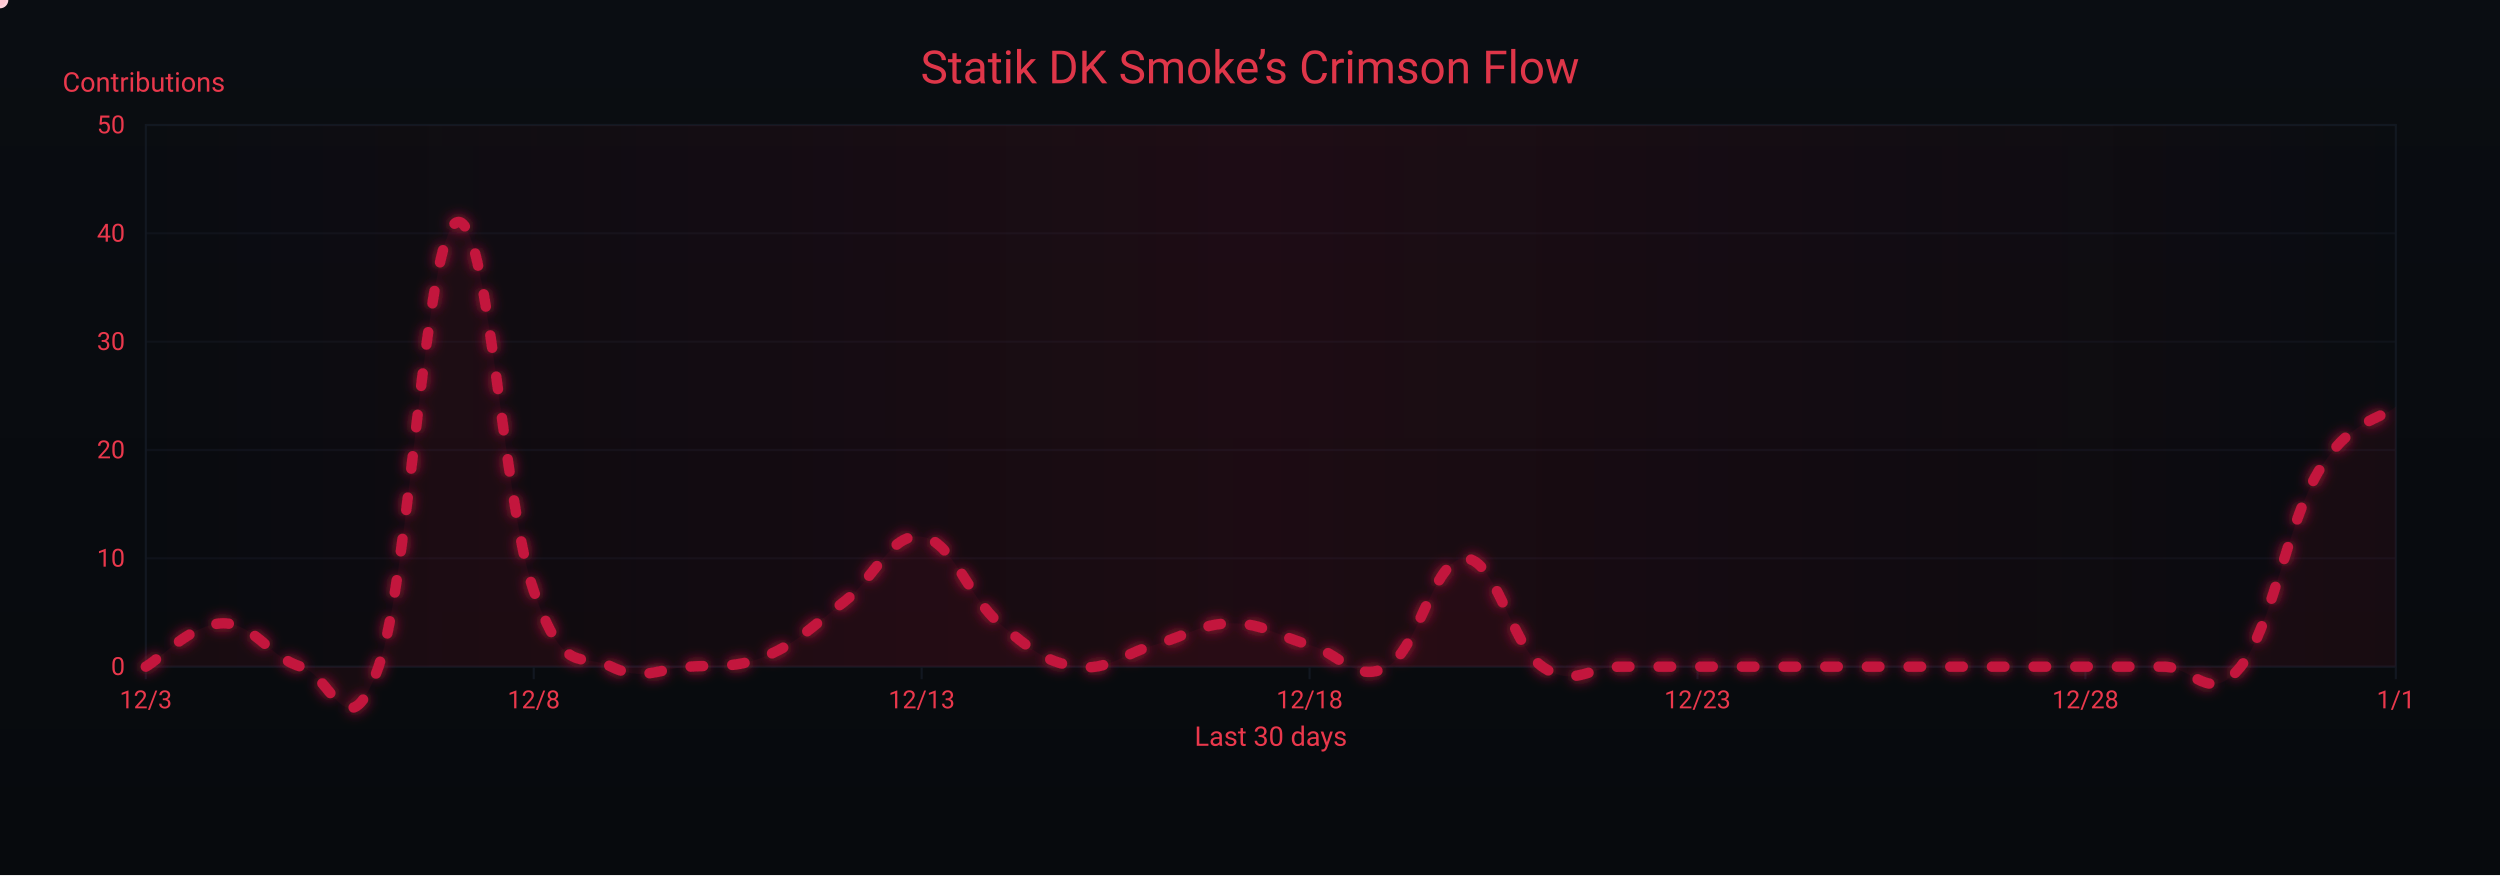
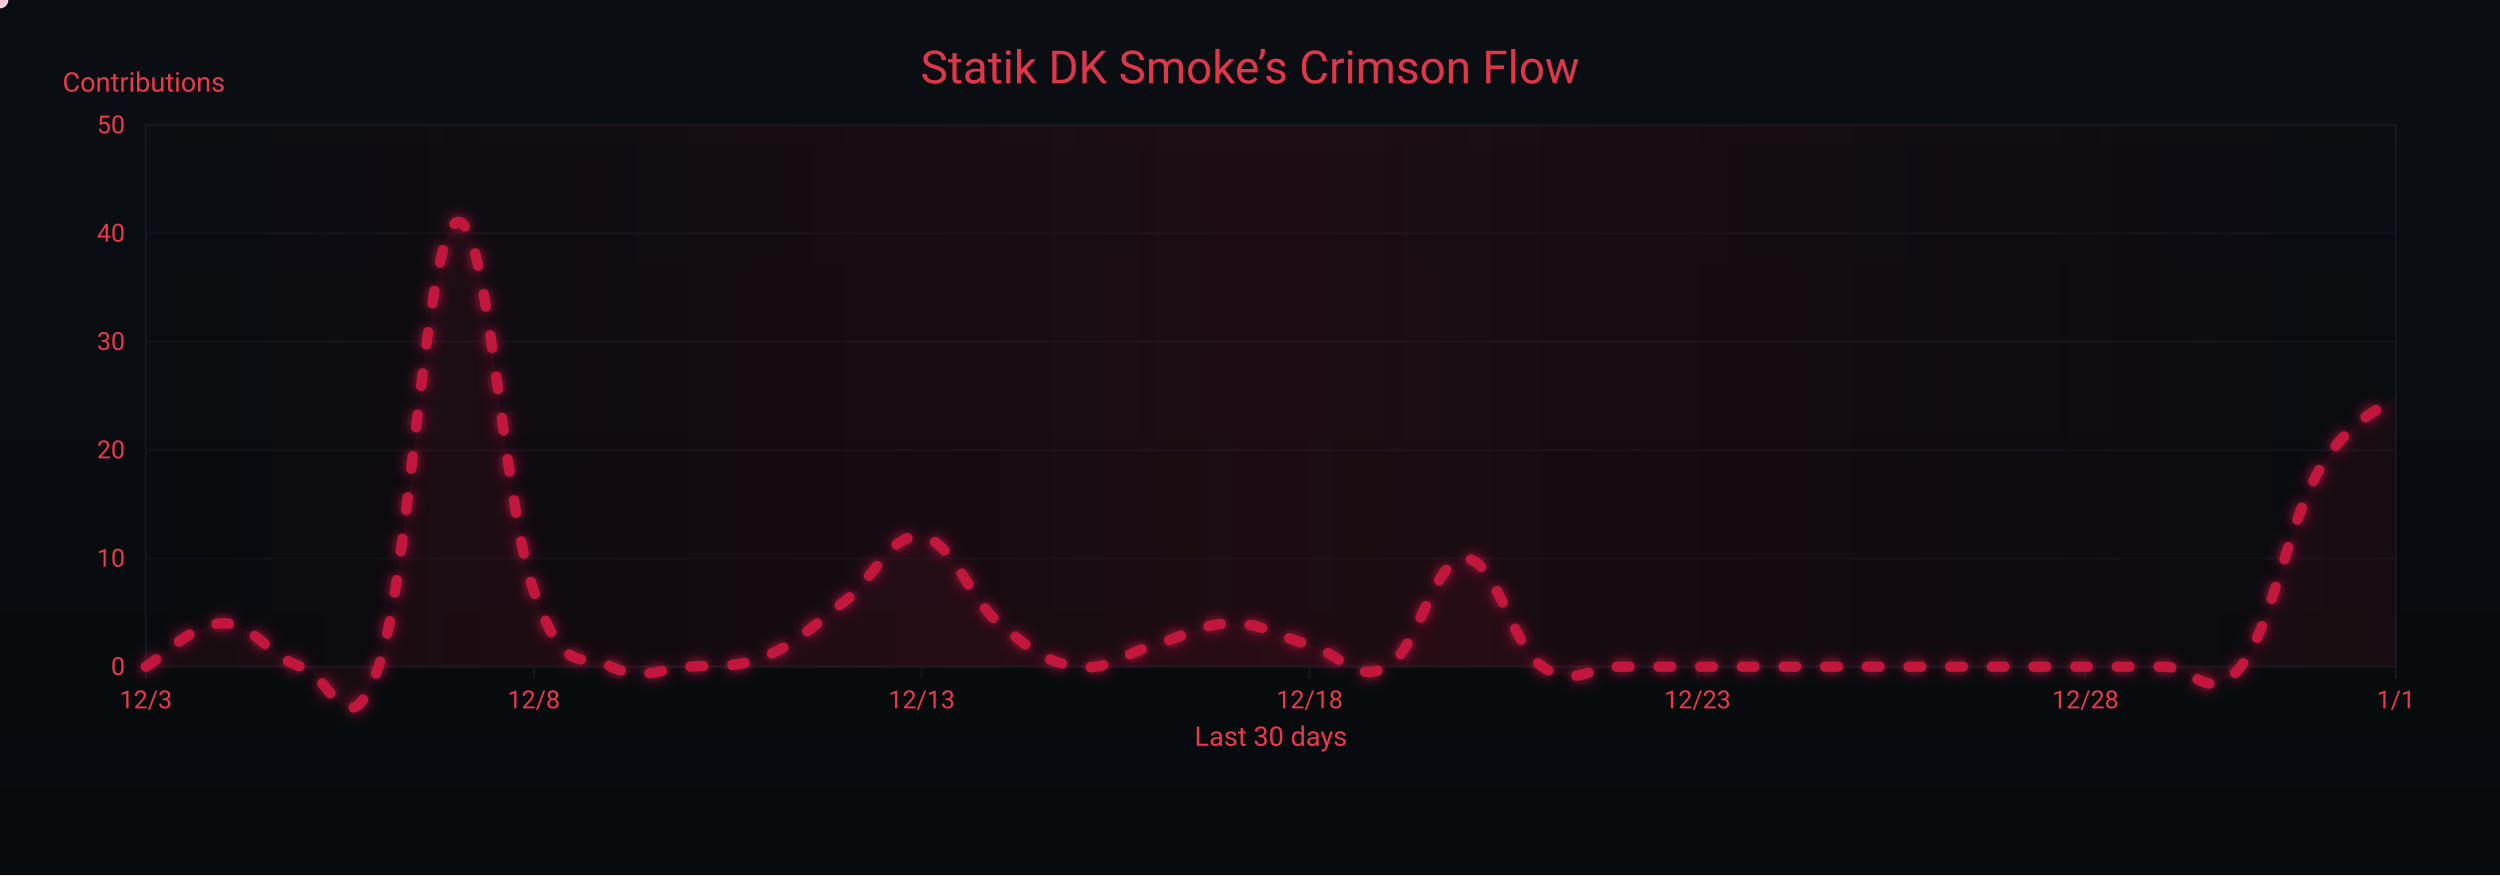
<svg xmlns="http://www.w3.org/2000/svg" width="1200" height="420" viewBox="0 0 1200 420" role="img" aria-label="Crimson Flow Graph">
  <defs>
    <linearGradient id="bgGrad" x1="0" y1="0" x2="0" y2="1">
      <stop offset="0%" stop-color="#0a0d12" />
      <stop offset="100%" stop-color="#070a0d" />
    </linearGradient>
    <filter id="glow">
      <feGaussianBlur stdDeviation="3" result="b1" />
      <feMerge>
        <feMergeNode in="b1" />
        <feMergeNode in="SourceGraphic" />
      </feMerge>
    </filter>
    <linearGradient id="sheen" x1="0" y1="0" x2="1" y2="0">
      <stop offset="0%" stop-color="#9b0e2a" stop-opacity="0" />
      <stop offset="50%" stop-color="#9b0e2a" stop-opacity=".14" />
      <stop offset="100%" stop-color="#9b0e2a" stop-opacity="0" />
      <animateTransform attributeName="gradientTransform" type="translate" from="-1 0" to="1 0" dur="9s" repeatCount="indefinite" />
    </linearGradient>
  </defs>
  <rect width="1200" height="420" fill="url(#bgGrad)" />
  <rect x="70" y="60" width="1080" height="260" fill="none" stroke="#121821" stroke-width="1" />
  <g font-family="ui-sans-serif,system-ui,-apple-system,Segoe UI,Roboto,Ubuntu,Arial" font-size="12">
    <path d="M70,320.0 H1150" stroke="#121821" stroke-width="1" opacity="0.6" />
    <text x="60" y="324.0" text-anchor="end" fill="#ea384c">0</text>
    <path d="M70,268.0 H1150" stroke="#121821" stroke-width="1" opacity="0.6" />
    <text x="60" y="272.0" text-anchor="end" fill="#ea384c">10</text>
    <path d="M70,216.0 H1150" stroke="#121821" stroke-width="1" opacity="0.6" />
    <text x="60" y="220.0" text-anchor="end" fill="#ea384c">20</text>
    <path d="M70,164.0 H1150" stroke="#121821" stroke-width="1" opacity="0.6" />
    <text x="60" y="168.0" text-anchor="end" fill="#ea384c">30</text>
    <path d="M70,112.0 H1150" stroke="#121821" stroke-width="1" opacity="0.6" />
    <text x="60" y="116.0" text-anchor="end" fill="#ea384c">40</text>
    <path d="M70,60.0 H1150" stroke="#121821" stroke-width="1" opacity="0.6" />
    <text x="60" y="64.0" text-anchor="end" fill="#ea384c">50</text>
    <text x="30" y="44" fill="#ea384c" font-size="13">Contributions</text>
  </g>
  <g font-family="ui-sans-serif,system-ui,-apple-system,Segoe UI,Roboto,Ubuntu,Arial" font-size="12">
    <path d="M70.0,320 V326" stroke="#121821" stroke-width="1" />
    <text x="70.0" y="340" text-anchor="middle" fill="#ea384c">12/3</text>
    <path d="M256.2,320 V326" stroke="#121821" stroke-width="1" />
    <text x="256.2" y="340" text-anchor="middle" fill="#ea384c">12/8</text>
    <path d="M442.4,320 V326" stroke="#121821" stroke-width="1" />
    <text x="442.4" y="340" text-anchor="middle" fill="#ea384c">12/13</text>
    <path d="M628.6,320 V326" stroke="#121821" stroke-width="1" />
    <text x="628.6" y="340" text-anchor="middle" fill="#ea384c">12/18</text>
    <path d="M814.8,320 V326" stroke="#121821" stroke-width="1" />
    <text x="814.8" y="340" text-anchor="middle" fill="#ea384c">12/23</text>
    <path d="M1001.0,320 V326" stroke="#121821" stroke-width="1" />
    <text x="1001.0" y="340" text-anchor="middle" fill="#ea384c">12/28</text>
    <path d="M1150.0,320 V326" stroke="#121821" stroke-width="1" />
    <text x="1150.0" y="340" text-anchor="middle" fill="#ea384c">1/1</text>
    <text x="610" y="358" text-anchor="middle" fill="#ea384c" font-size="13">Last 30 days</text>
  </g>
  <rect x="70" y="60" width="1080" height="260" fill="url(#sheen)" />
  <text x="600" y="40" text-anchor="middle" font-family="ui-sans-serif,system-ui,-apple-system,Segoe UI,Roboto,Ubuntu,Arial" font-size="22" fill="#ea384c" opacity=".95">Statik DK Smoke’s Crimson Flow</text>
-   <path d="M70.0,320.0 C77.4,315.8 92.3,299.2 107.2,299.2 C122.1,299.2 129.6,315.8 144.5,320.0 C159.4,324.2 166.8,362.6 181.7,320.0 C196.6,277.4 204.1,114.1 219.0,106.8 C233.9,99.5 241.3,241.0 256.2,283.6 C271.1,326.2 278.6,312.7 293.4,320.0 C308.3,327.3 315.8,321.0 330.7,320.0 C345.6,319.0 353.0,321.0 367.9,314.8 C382.8,308.6 390.3,300.2 405.2,288.8 C420.1,277.4 427.5,255.5 442.4,257.6 C457.3,259.7 464.8,286.7 479.7,299.2 C494.6,311.7 502.0,317.9 516.9,320.0 C531.8,322.1 539.2,313.8 554.1,309.6 C569.0,305.4 576.5,299.2 591.4,299.2 C606.3,299.2 613.7,305.4 628.6,309.6 C643.5,313.8 651.0,328.3 665.9,320.0 C680.8,311.7 688.2,268.0 703.1,268.0 C718.0,268.0 725.4,309.6 740.3,320.0 C755.2,330.4 762.7,320.0 777.6,320.0 C792.5,320.0 799.9,320.0 814.8,320.0 C829.7,320.0 837.2,320.0 852.1,320.0 C867.0,320.0 874.4,320.0 889.3,320.0 C904.2,320.0 911.7,320.0 926.6,320.0 C941.4,320.0 948.9,320.0 963.8,320.0 C978.7,320.0 986.1,320.0 1001.0,320.0 C1015.9,320.0 1023.4,320.0 1038.3,320.0 C1053.2,320.0 1060.6,338.7 1075.5,320.0 C1090.4,301.3 1097.9,251.4 1112.8,226.4 C1127.7,201.4 1142.6,201.4 1150.0,195.2 L 1150,320 L 70,320 Z" fill="#7a0f26" opacity=".13">
+   <path d="M70.0,320.0 C77.4,315.8 92.3,299.2 107.2,299.2 C122.1,299.2 129.6,315.8 144.5,320.0 C159.4,324.2 166.8,362.6 181.7,320.0 C196.6,277.4 204.1,114.1 219.0,106.8 C233.9,99.5 241.3,241.0 256.2,283.6 C271.1,326.2 278.6,312.7 293.4,320.0 C308.3,327.3 315.8,321.0 330.7,320.0 C345.6,319.0 353.0,321.0 367.9,314.8 C382.8,308.6 390.3,300.2 405.2,288.8 C420.1,277.4 427.5,255.5 442.4,257.6 C457.3,259.7 464.8,286.7 479.7,299.2 C494.6,311.7 502.0,317.9 516.9,320.0 C531.8,322.1 539.2,313.8 554.1,309.6 C569.0,305.4 576.5,299.2 591.4,299.2 C606.3,299.2 613.7,305.4 628.6,309.6 C643.5,313.8 651.0,328.3 665.9,320.0 C680.8,311.7 688.2,268.0 703.1,268.0 C718.0,268.0 725.4,309.6 740.3,320.0 C755.2,330.4 762.7,320.0 777.6,320.0 C792.5,320.0 799.9,320.0 814.8,320.0 C829.7,320.0 837.2,320.0 852.1,320.0 C867.0,320.0 874.4,320.0 889.3,320.0 C904.2,320.0 911.7,320.0 926.6,320.0 C941.4,320.0 948.9,320.0 963.8,320.0 C978.7,320.0 986.1,320.0 1001.0,320.0 C1015.9,320.0 1023.4,320.0 1038.3,320.0 C1053.2,320.0 1060.6,338.7 1075.5,320.0 C1090.4,301.3 1097.9,252.4 1112.8,226.4 C1127.7,200.4 1142.6,197.3 1150.0,190.0 L 1150,320 L 70,320 Z" fill="#7a0f26" opacity=".13">
    <animate attributeName="opacity" values=".10;.17;.10" dur="6s" repeatCount="indefinite" />
  </path>
-   <path id="curve" d="M70.0,320.0 C77.4,315.8 92.3,299.2 107.2,299.2 C122.1,299.2 129.6,315.8 144.5,320.0 C159.4,324.2 166.8,362.6 181.7,320.0 C196.6,277.4 204.1,114.1 219.0,106.8 C233.9,99.5 241.3,241.0 256.2,283.6 C271.1,326.2 278.6,312.7 293.4,320.0 C308.3,327.3 315.8,321.0 330.7,320.0 C345.6,319.0 353.0,321.0 367.9,314.8 C382.8,308.6 390.3,300.2 405.2,288.8 C420.1,277.4 427.5,255.5 442.4,257.6 C457.3,259.7 464.8,286.7 479.7,299.2 C494.6,311.7 502.0,317.9 516.9,320.0 C531.8,322.1 539.2,313.8 554.1,309.6 C569.0,305.4 576.5,299.2 591.4,299.2 C606.3,299.2 613.7,305.4 628.6,309.6 C643.5,313.8 651.0,328.3 665.9,320.0 C680.8,311.7 688.2,268.0 703.1,268.0 C718.0,268.0 725.4,309.6 740.3,320.0 C755.2,330.4 762.7,320.0 777.6,320.0 C792.5,320.0 799.9,320.0 814.8,320.0 C829.7,320.0 837.2,320.0 852.1,320.0 C867.0,320.0 874.4,320.0 889.3,320.0 C904.2,320.0 911.7,320.0 926.6,320.0 C941.4,320.0 948.9,320.0 963.8,320.0 C978.7,320.0 986.1,320.0 1001.0,320.0 C1015.9,320.0 1023.4,320.0 1038.3,320.0 C1053.2,320.0 1060.6,338.7 1075.5,320.0 C1090.4,301.3 1097.9,251.4 1112.8,226.4 C1127.7,201.4 1142.6,201.4 1150.0,195.2" fill="none" stroke="#c3193d" stroke-width="5" stroke-linecap="round" stroke-linejoin="round" stroke-dasharray="6 14" filter="url(#glow)">
+   <path id="curve" d="M70.0,320.0 C77.4,315.8 92.3,299.2 107.2,299.2 C122.1,299.2 129.6,315.8 144.5,320.0 C159.4,324.2 166.8,362.6 181.7,320.0 C196.6,277.4 204.1,114.1 219.0,106.8 C233.9,99.5 241.3,241.0 256.2,283.6 C271.1,326.2 278.6,312.7 293.4,320.0 C308.3,327.3 315.8,321.0 330.7,320.0 C345.6,319.0 353.0,321.0 367.9,314.8 C382.8,308.6 390.3,300.2 405.2,288.8 C420.1,277.4 427.5,255.5 442.4,257.6 C457.3,259.7 464.8,286.7 479.7,299.2 C494.6,311.7 502.0,317.9 516.9,320.0 C531.8,322.1 539.2,313.8 554.1,309.6 C569.0,305.4 576.5,299.2 591.4,299.2 C606.3,299.2 613.7,305.4 628.6,309.6 C643.5,313.8 651.0,328.3 665.9,320.0 C680.8,311.7 688.2,268.0 703.1,268.0 C718.0,268.0 725.4,309.6 740.3,320.0 C755.2,330.4 762.7,320.0 777.6,320.0 C792.5,320.0 799.9,320.0 814.8,320.0 C829.7,320.0 837.2,320.0 852.1,320.0 C867.0,320.0 874.4,320.0 889.3,320.0 C904.2,320.0 911.7,320.0 926.6,320.0 C941.4,320.0 948.9,320.0 963.8,320.0 C978.7,320.0 986.1,320.0 1001.0,320.0 C1015.9,320.0 1023.4,320.0 1038.3,320.0 C1053.2,320.0 1060.6,338.7 1075.5,320.0 C1090.4,301.3 1097.9,252.4 1112.8,226.4 C1127.7,200.4 1142.6,197.3 1150.0,190.0" fill="none" stroke="#c3193d" stroke-width="5" stroke-linecap="round" stroke-linejoin="round" stroke-dasharray="6 14" filter="url(#glow)">
    <animate attributeName="stroke-dashoffset" values="0;-220" dur="4.8s" repeatCount="indefinite" />
  </path>
  <g fill="#ffd1db">
    <circle r="4">
      <animateMotion dur="7s" rotate="auto" repeatCount="indefinite">
        <mpath href="#curve" />
      </animateMotion>
      <animate attributeName="opacity" values="1;.3;1" dur="2.2s" repeatCount="indefinite" />
    </circle>
    <circle r="3" fill="#ffffff">
      <animateMotion dur="8.2s" begin="1s" rotate="auto" repeatCount="indefinite">
        <mpath href="#curve" />
      </animateMotion>
      <animate attributeName="opacity" values=".7;.2;.7" dur="2.4s" repeatCount="indefinite" />
    </circle>
    <circle r="3" fill="#ffc7d3">
      <animateMotion dur="6s" begin="2s" rotate="auto" repeatCount="indefinite">
        <mpath href="#curve" />
      </animateMotion>
      <animate attributeName="opacity" values=".8;.3;.8" dur="2s" repeatCount="indefinite" />
    </circle>
  </g>
</svg>
